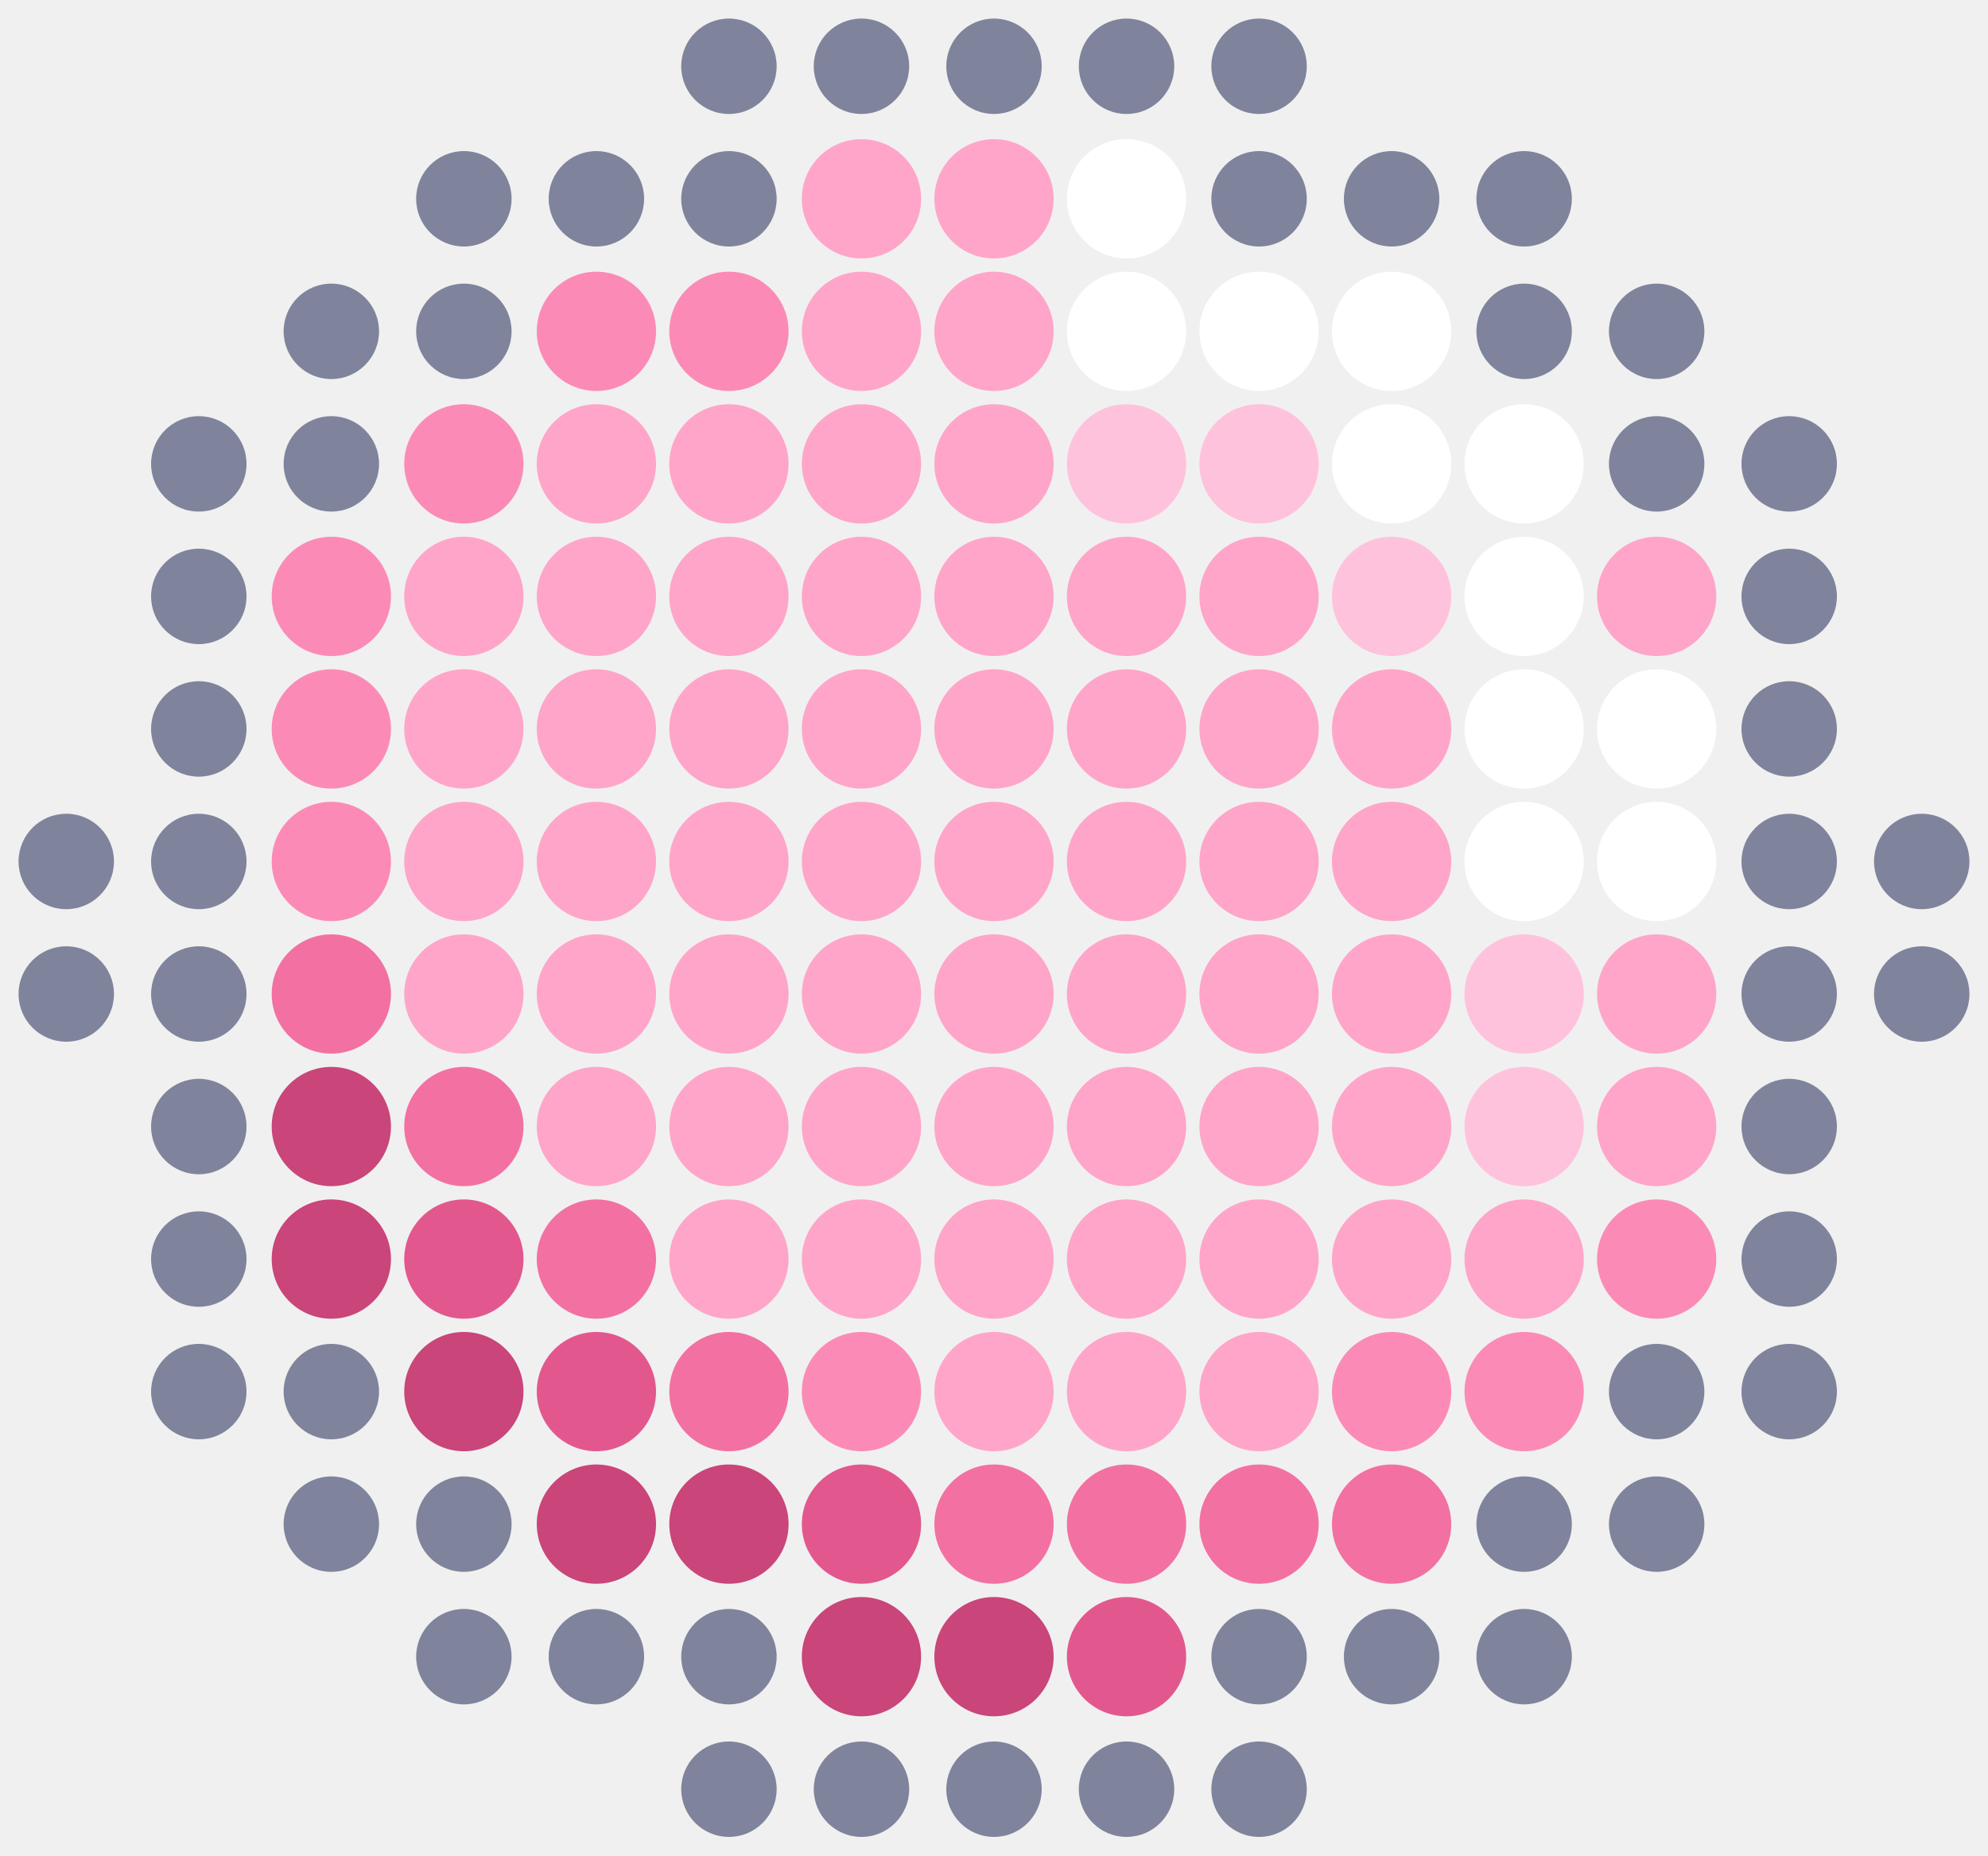
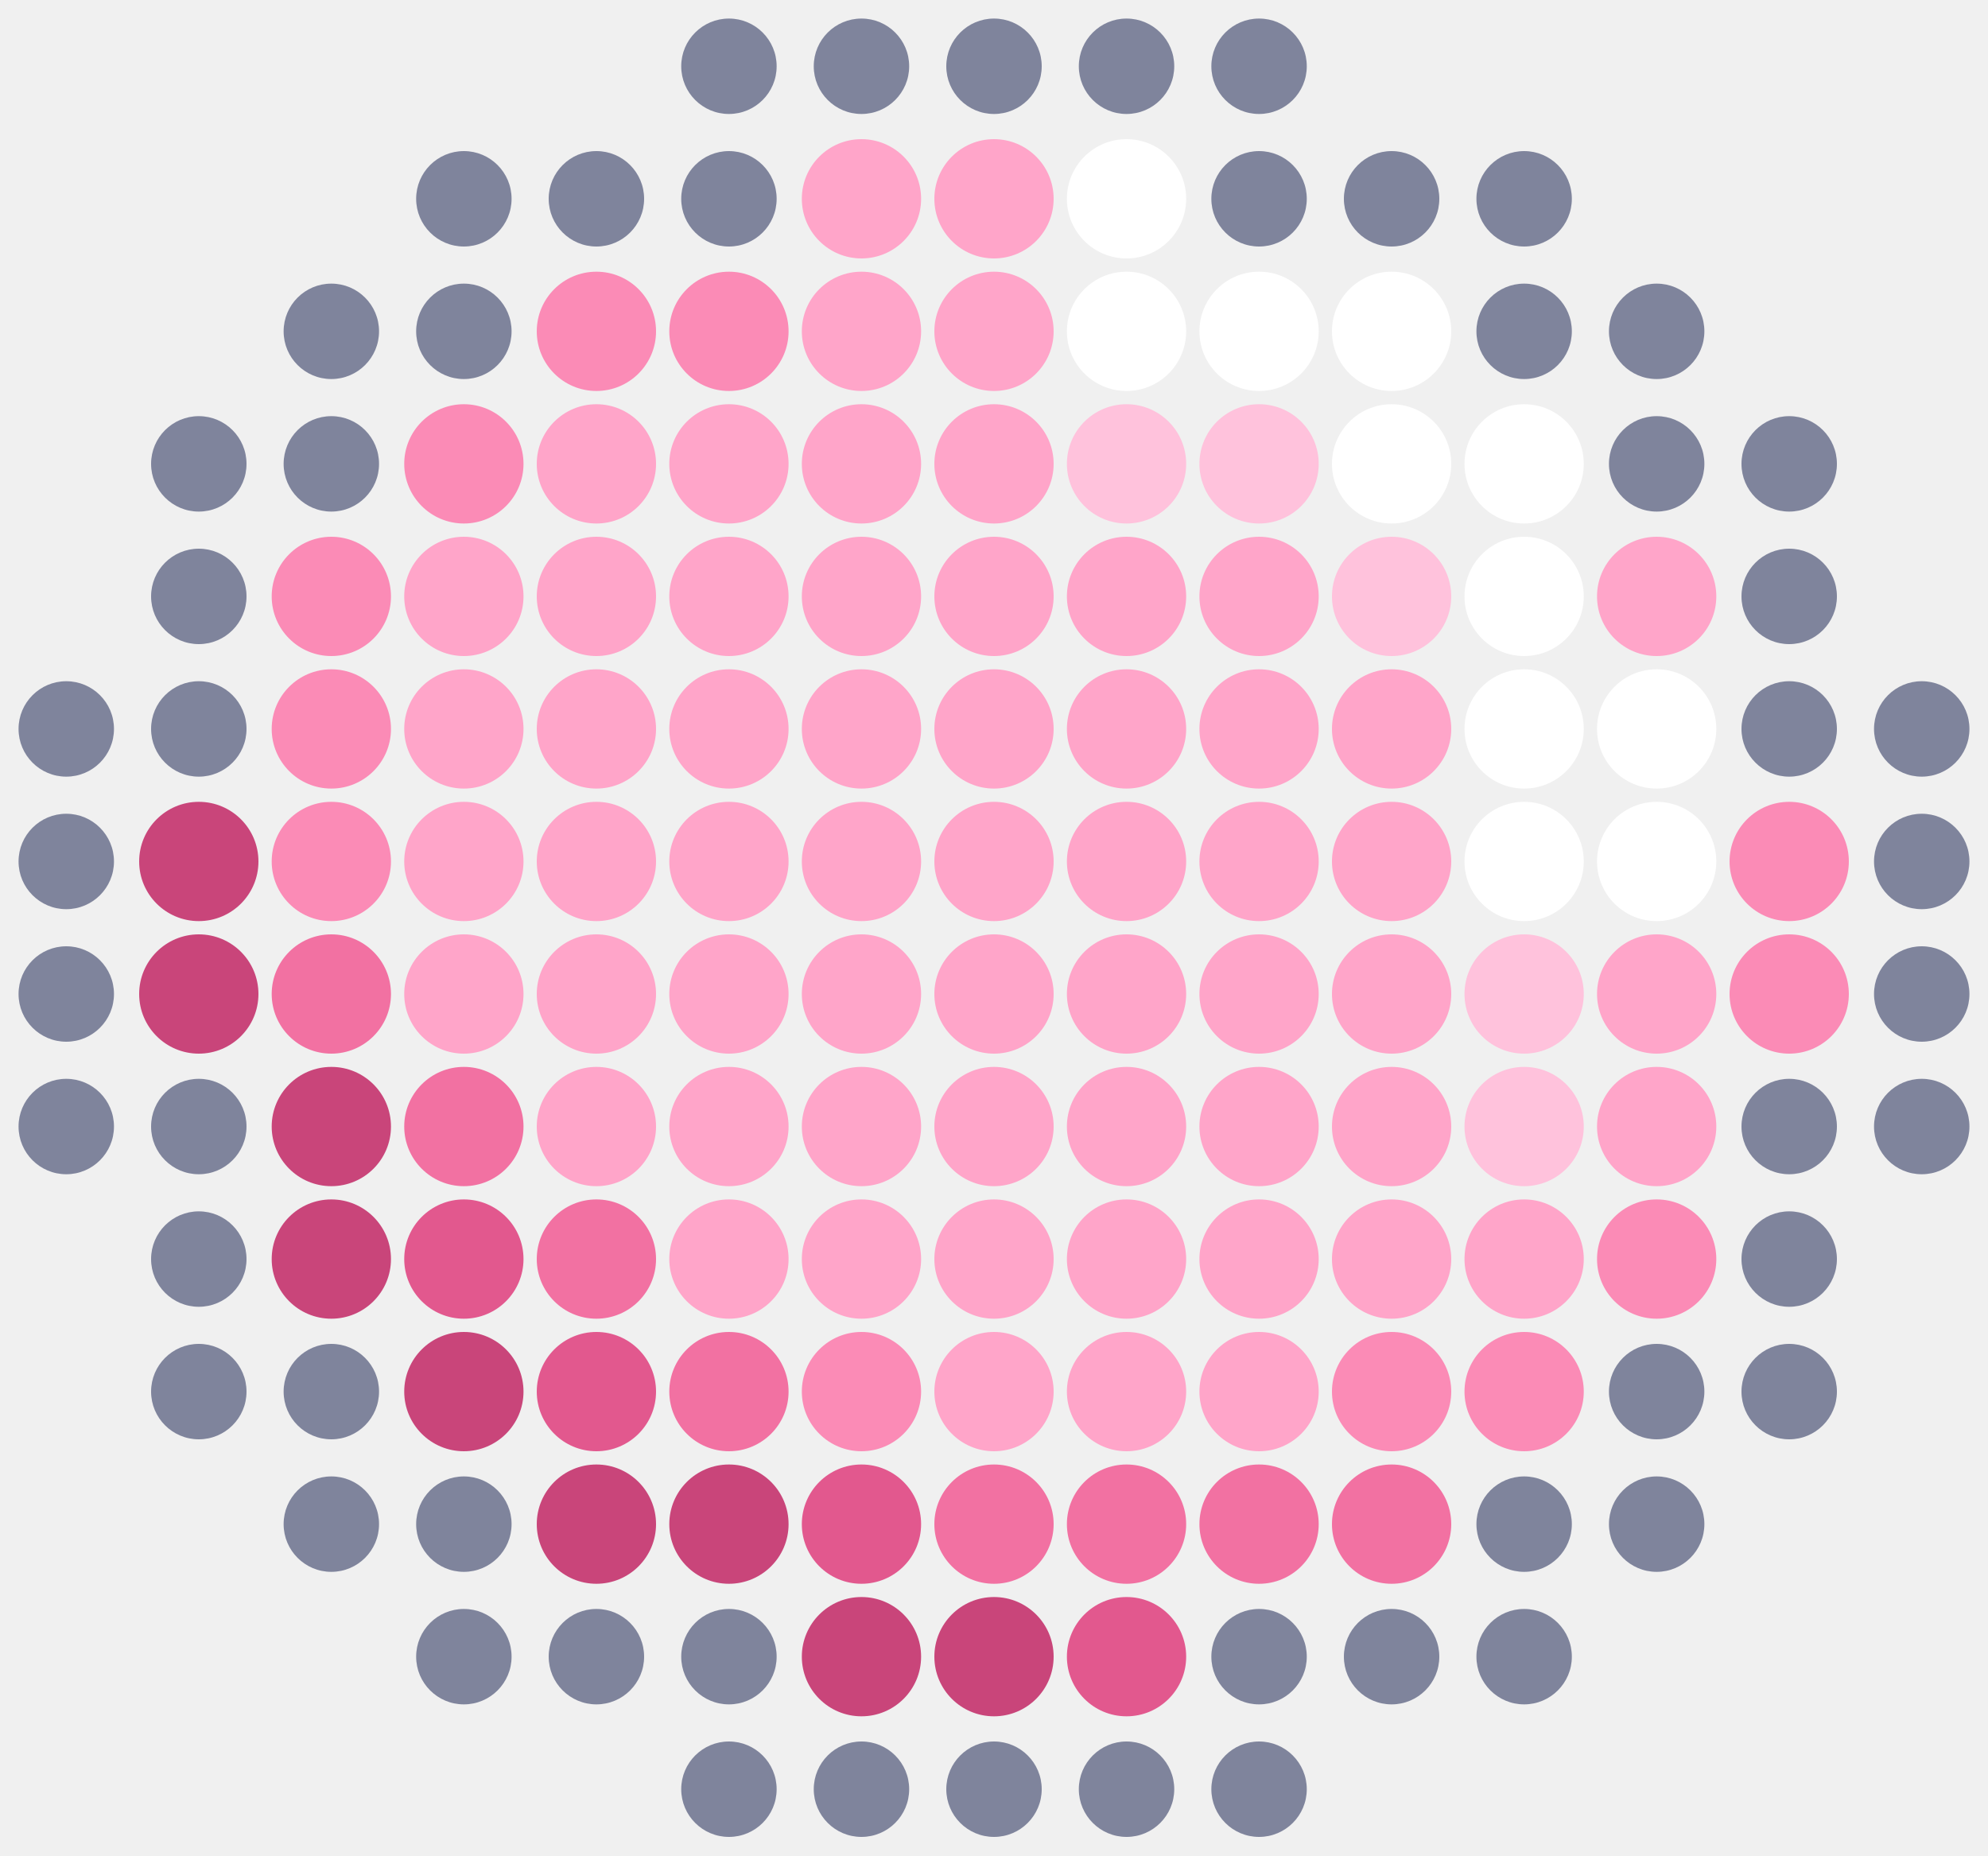
<svg xmlns="http://www.w3.org/2000/svg" width="180" height="168" viewBox="0 0 15 14" role="img" aria-label="bubblegit">
-   <path d="M5.14 0.5a0.36 0.36 0 1 0 0.72 0a0.36 0.36 0 1 0 -0.72 0M6.14 0.5a0.36 0.36 0 1 0 0.72 0a0.36 0.36 0 1 0 -0.72 0M7.14 0.5a0.36 0.36 0 1 0 0.72 0a0.36 0.36 0 1 0 -0.72 0M8.14 0.5a0.36 0.36 0 1 0 0.72 0a0.36 0.36 0 1 0 -0.72 0M9.14 0.5a0.36 0.36 0 1 0 0.72 0a0.36 0.36 0 1 0 -0.72 0M3.14 1.5a0.36 0.36 0 1 0 0.72 0a0.36 0.36 0 1 0 -0.72 0M4.14 1.5a0.36 0.36 0 1 0 0.72 0a0.36 0.36 0 1 0 -0.72 0M5.14 1.5a0.36 0.36 0 1 0 0.72 0a0.36 0.36 0 1 0 -0.72 0M9.14 1.5a0.36 0.36 0 1 0 0.72 0a0.36 0.36 0 1 0 -0.72 0M10.14 1.5a0.36 0.36 0 1 0 0.72 0a0.36 0.36 0 1 0 -0.72 0M11.14 1.5a0.36 0.36 0 1 0 0.72 0a0.36 0.36 0 1 0 -0.72 0M2.14 2.5a0.36 0.36 0 1 0 0.72 0a0.36 0.36 0 1 0 -0.72 0M3.14 2.5a0.36 0.36 0 1 0 0.72 0a0.36 0.36 0 1 0 -0.72 0M11.14 2.5a0.36 0.36 0 1 0 0.72 0a0.36 0.36 0 1 0 -0.72 0M12.14 2.5a0.36 0.36 0 1 0 0.72 0a0.36 0.36 0 1 0 -0.72 0M1.14 3.5a0.36 0.36 0 1 0 0.72 0a0.36 0.36 0 1 0 -0.72 0M2.14 3.5a0.36 0.36 0 1 0 0.72 0a0.36 0.36 0 1 0 -0.72 0M12.14 3.5a0.36 0.36 0 1 0 0.72 0a0.36 0.36 0 1 0 -0.72 0M13.14 3.5a0.36 0.36 0 1 0 0.72 0a0.36 0.36 0 1 0 -0.72 0M1.14 4.5a0.36 0.36 0 1 0 0.72 0a0.36 0.36 0 1 0 -0.72 0M13.14 4.5a0.36 0.36 0 1 0 0.72 0a0.36 0.36 0 1 0 -0.72 0M1.14 5.5a0.36 0.36 0 1 0 0.72 0a0.36 0.36 0 1 0 -0.72 0M13.14 5.5a0.36 0.36 0 1 0 0.72 0a0.36 0.36 0 1 0 -0.72 0M0.14 6.5a0.36 0.36 0 1 0 0.72 0a0.36 0.36 0 1 0 -0.72 0M1.14 6.5a0.36 0.36 0 1 0 0.72 0a0.36 0.36 0 1 0 -0.72 0M13.14 6.5a0.36 0.36 0 1 0 0.72 0a0.36 0.36 0 1 0 -0.72 0M14.14 6.5a0.36 0.36 0 1 0 0.72 0a0.36 0.36 0 1 0 -0.72 0M0.14 7.5a0.36 0.36 0 1 0 0.72 0a0.36 0.36 0 1 0 -0.72 0M1.14 7.5a0.36 0.36 0 1 0 0.72 0a0.36 0.36 0 1 0 -0.72 0M13.14 7.5a0.36 0.36 0 1 0 0.72 0a0.36 0.36 0 1 0 -0.72 0M14.14 7.5a0.36 0.36 0 1 0 0.72 0a0.36 0.36 0 1 0 -0.72 0M1.14 8.5a0.36 0.36 0 1 0 0.72 0a0.36 0.36 0 1 0 -0.72 0M13.14 8.5a0.36 0.36 0 1 0 0.72 0a0.36 0.36 0 1 0 -0.72 0M1.14 9.5a0.36 0.36 0 1 0 0.72 0a0.36 0.36 0 1 0 -0.72 0M13.14 9.5a0.36 0.36 0 1 0 0.72 0a0.36 0.36 0 1 0 -0.72 0M1.14 10.5a0.36 0.36 0 1 0 0.72 0a0.36 0.36 0 1 0 -0.72 0M2.14 10.5a0.36 0.36 0 1 0 0.72 0a0.36 0.36 0 1 0 -0.72 0M12.14 10.5a0.36 0.36 0 1 0 0.72 0a0.36 0.36 0 1 0 -0.72 0M13.14 10.5a0.36 0.36 0 1 0 0.72 0a0.36 0.36 0 1 0 -0.72 0M2.14 11.5a0.36 0.36 0 1 0 0.72 0a0.36 0.36 0 1 0 -0.72 0M3.14 11.5a0.36 0.36 0 1 0 0.72 0a0.36 0.36 0 1 0 -0.72 0M11.14 11.5a0.36 0.36 0 1 0 0.72 0a0.36 0.36 0 1 0 -0.72 0M12.14 11.5a0.36 0.36 0 1 0 0.72 0a0.36 0.36 0 1 0 -0.72 0M3.14 12.5a0.36 0.36 0 1 0 0.72 0a0.36 0.36 0 1 0 -0.72 0M4.14 12.5a0.36 0.36 0 1 0 0.72 0a0.36 0.36 0 1 0 -0.72 0M5.14 12.5a0.36 0.36 0 1 0 0.72 0a0.36 0.36 0 1 0 -0.72 0M9.14 12.5a0.36 0.36 0 1 0 0.72 0a0.36 0.36 0 1 0 -0.72 0M10.14 12.5a0.36 0.36 0 1 0 0.72 0a0.36 0.36 0 1 0 -0.72 0M11.14 12.5a0.36 0.36 0 1 0 0.72 0a0.36 0.36 0 1 0 -0.72 0M5.14 13.5a0.36 0.36 0 1 0 0.72 0a0.36 0.36 0 1 0 -0.72 0M6.14 13.5a0.36 0.36 0 1 0 0.72 0a0.36 0.36 0 1 0 -0.72 0M7.14 13.5a0.36 0.36 0 1 0 0.72 0a0.36 0.36 0 1 0 -0.72 0M8.14 13.5a0.36 0.36 0 1 0 0.72 0a0.36 0.36 0 1 0 -0.72 0M9.14 13.5a0.36 0.36 0 1 0 0.72 0a0.36 0.36 0 1 0 -0.72 0" fill="#7f849c" />
+   <path d="M5.14 0.5a0.36 0.36 0 1 0 0.72 0a0.36 0.36 0 1 0 -0.72 0M6.14 0.5a0.36 0.36 0 1 0 0.72 0a0.36 0.36 0 1 0 -0.72 0M7.14 0.5a0.36 0.36 0 1 0 0.72 0a0.36 0.36 0 1 0 -0.72 0M8.14 0.5a0.36 0.36 0 1 0 0.72 0a0.36 0.36 0 1 0 -0.72 0M9.14 0.5a0.36 0.36 0 1 0 0.72 0a0.36 0.36 0 1 0 -0.72 0M3.14 1.5a0.36 0.36 0 1 0 0.72 0a0.36 0.36 0 1 0 -0.72 0M4.14 1.5a0.36 0.36 0 1 0 0.72 0a0.36 0.36 0 1 0 -0.72 0M5.14 1.5a0.36 0.36 0 1 0 0.72 0a0.36 0.36 0 1 0 -0.72 0M9.14 1.5a0.36 0.36 0 1 0 0.72 0a0.36 0.36 0 1 0 -0.72 0M10.14 1.5a0.36 0.36 0 1 0 0.72 0a0.36 0.36 0 1 0 -0.72 0M11.14 1.5a0.36 0.36 0 1 0 0.72 0a0.36 0.36 0 1 0 -0.72 0M2.14 2.5a0.36 0.36 0 1 0 0.72 0a0.36 0.36 0 1 0 -0.72 0M3.14 2.5a0.36 0.36 0 1 0 0.72 0a0.36 0.36 0 1 0 -0.72 0M11.14 2.5a0.36 0.36 0 1 0 0.72 0a0.36 0.36 0 1 0 -0.72 0M12.14 2.5a0.36 0.36 0 1 0 0.72 0a0.36 0.36 0 1 0 -0.72 0M1.14 3.5a0.36 0.36 0 1 0 0.72 0a0.36 0.36 0 1 0 -0.72 0M2.14 3.5a0.36 0.36 0 1 0 0.72 0a0.36 0.36 0 1 0 -0.72 0M12.14 3.5a0.36 0.36 0 1 0 0.72 0a0.36 0.36 0 1 0 -0.72 0M13.14 3.5a0.36 0.36 0 1 0 0.72 0a0.36 0.36 0 1 0 -0.72 0M1.14 4.5a0.36 0.36 0 1 0 0.72 0a0.36 0.36 0 1 0 -0.72 0M13.14 4.5a0.36 0.36 0 1 0 0.72 0a0.36 0.36 0 1 0 -0.72 0M0.14 5.5a0.36 0.36 0 1 0 0.72 0a0.36 0.36 0 1 0 -0.72 0M1.14 5.5a0.36 0.36 0 1 0 0.72 0a0.36 0.36 0 1 0 -0.72 0M13.14 5.5a0.36 0.36 0 1 0 0.72 0a0.36 0.36 0 1 0 -0.72 0M14.14 5.5a0.36 0.36 0 1 0 0.72 0a0.36 0.36 0 1 0 -0.72 0M0.14 6.5a0.36 0.36 0 1 0 0.72 0a0.36 0.36 0 1 0 -0.72 0M14.14 6.5a0.36 0.36 0 1 0 0.72 0a0.36 0.36 0 1 0 -0.72 0M0.14 7.5a0.36 0.36 0 1 0 0.72 0a0.36 0.36 0 1 0 -0.72 0M14.14 7.5a0.36 0.36 0 1 0 0.72 0a0.36 0.36 0 1 0 -0.72 0M0.14 8.5a0.36 0.36 0 1 0 0.72 0a0.36 0.36 0 1 0 -0.72 0M1.14 8.5a0.36 0.36 0 1 0 0.72 0a0.36 0.36 0 1 0 -0.72 0M13.14 8.5a0.36 0.36 0 1 0 0.72 0a0.36 0.36 0 1 0 -0.72 0M14.14 8.5a0.36 0.36 0 1 0 0.72 0a0.36 0.36 0 1 0 -0.72 0M1.14 9.5a0.36 0.36 0 1 0 0.72 0a0.36 0.36 0 1 0 -0.72 0M13.14 9.5a0.36 0.36 0 1 0 0.72 0a0.36 0.36 0 1 0 -0.72 0M1.14 10.5a0.36 0.36 0 1 0 0.72 0a0.36 0.36 0 1 0 -0.72 0M2.14 10.5a0.36 0.36 0 1 0 0.72 0a0.36 0.36 0 1 0 -0.72 0M12.14 10.5a0.36 0.36 0 1 0 0.72 0a0.36 0.36 0 1 0 -0.72 0M13.14 10.5a0.36 0.36 0 1 0 0.72 0a0.36 0.36 0 1 0 -0.72 0M2.14 11.5a0.36 0.36 0 1 0 0.72 0a0.36 0.36 0 1 0 -0.72 0M3.14 11.5a0.36 0.36 0 1 0 0.72 0a0.36 0.36 0 1 0 -0.72 0M11.14 11.5a0.36 0.36 0 1 0 0.72 0a0.36 0.36 0 1 0 -0.72 0M12.14 11.5a0.36 0.36 0 1 0 0.72 0a0.36 0.36 0 1 0 -0.72 0M3.14 12.5a0.36 0.36 0 1 0 0.72 0a0.36 0.36 0 1 0 -0.72 0M4.14 12.5a0.36 0.36 0 1 0 0.72 0a0.36 0.36 0 1 0 -0.72 0M5.14 12.5a0.36 0.36 0 1 0 0.72 0a0.36 0.36 0 1 0 -0.72 0M9.14 12.5a0.36 0.36 0 1 0 0.72 0a0.36 0.36 0 1 0 -0.72 0M10.14 12.5a0.36 0.36 0 1 0 0.72 0a0.36 0.36 0 1 0 -0.72 0M11.14 12.5a0.36 0.36 0 1 0 0.72 0a0.36 0.36 0 1 0 -0.72 0M5.14 13.5a0.36 0.36 0 1 0 0.72 0a0.36 0.36 0 1 0 -0.72 0M6.14 13.5a0.36 0.36 0 1 0 0.72 0a0.36 0.36 0 1 0 -0.72 0M7.14 13.5a0.36 0.36 0 1 0 0.72 0a0.36 0.36 0 1 0 -0.72 0M8.14 13.5a0.36 0.36 0 1 0 0.72 0a0.36 0.36 0 1 0 -0.72 0M9.14 13.5a0.36 0.36 0 1 0 0.72 0a0.36 0.36 0 1 0 -0.72 0" fill="#7f849c" />
  <path fill="#ffa5c9" d="M6.05 1.5a0.45 0.45 0 1 0 0.9 0a0.45 0.45 0 1 0 -0.9 0M7.05 1.5a0.45 0.45 0 1 0 0.9 0a0.45 0.45 0 1 0 -0.9 0M6.05 2.5a0.45 0.45 0 1 0 0.9 0a0.45 0.45 0 1 0 -0.9 0M7.05 2.5a0.45 0.45 0 1 0 0.9 0a0.45 0.45 0 1 0 -0.9 0M4.05 3.5a0.45 0.45 0 1 0 0.9 0a0.45 0.45 0 1 0 -0.9 0M5.05 3.5a0.45 0.45 0 1 0 0.9 0a0.45 0.45 0 1 0 -0.9 0M6.05 3.5a0.45 0.45 0 1 0 0.9 0a0.45 0.45 0 1 0 -0.9 0M7.05 3.5a0.45 0.45 0 1 0 0.9 0a0.45 0.45 0 1 0 -0.9 0M3.05 4.5a0.45 0.45 0 1 0 0.9 0a0.45 0.45 0 1 0 -0.9 0M4.05 4.5a0.45 0.45 0 1 0 0.9 0a0.45 0.45 0 1 0 -0.9 0M5.05 4.5a0.45 0.45 0 1 0 0.9 0a0.45 0.45 0 1 0 -0.9 0M6.05 4.5a0.45 0.45 0 1 0 0.9 0a0.45 0.45 0 1 0 -0.9 0M7.05 4.5a0.45 0.45 0 1 0 0.9 0a0.45 0.45 0 1 0 -0.9 0M8.05 4.5a0.45 0.45 0 1 0 0.9 0a0.45 0.45 0 1 0 -0.9 0M9.05 4.5a0.45 0.45 0 1 0 0.9 0a0.45 0.45 0 1 0 -0.9 0M12.05 4.5a0.45 0.45 0 1 0 0.9 0a0.45 0.45 0 1 0 -0.9 0M3.05 5.5a0.45 0.45 0 1 0 0.9 0a0.45 0.45 0 1 0 -0.9 0M4.05 5.5a0.45 0.45 0 1 0 0.9 0a0.45 0.45 0 1 0 -0.9 0M5.05 5.5a0.45 0.45 0 1 0 0.9 0a0.45 0.45 0 1 0 -0.9 0M6.05 5.5a0.45 0.45 0 1 0 0.9 0a0.45 0.45 0 1 0 -0.9 0M7.05 5.5a0.45 0.45 0 1 0 0.9 0a0.45 0.45 0 1 0 -0.9 0M8.05 5.5a0.45 0.45 0 1 0 0.9 0a0.45 0.45 0 1 0 -0.9 0M9.05 5.5a0.45 0.45 0 1 0 0.9 0a0.45 0.45 0 1 0 -0.9 0M10.05 5.5a0.45 0.45 0 1 0 0.9 0a0.45 0.45 0 1 0 -0.9 0M3.05 6.5a0.45 0.45 0 1 0 0.9 0a0.45 0.45 0 1 0 -0.9 0M4.05 6.5a0.45 0.45 0 1 0 0.9 0a0.45 0.45 0 1 0 -0.9 0M5.05 6.5a0.45 0.45 0 1 0 0.9 0a0.45 0.45 0 1 0 -0.9 0M6.05 6.5a0.45 0.45 0 1 0 0.9 0a0.45 0.45 0 1 0 -0.9 0M7.05 6.5a0.45 0.45 0 1 0 0.9 0a0.45 0.45 0 1 0 -0.9 0M8.05 6.5a0.45 0.45 0 1 0 0.9 0a0.45 0.45 0 1 0 -0.9 0M9.05 6.5a0.45 0.45 0 1 0 0.9 0a0.45 0.45 0 1 0 -0.9 0M10.05 6.5a0.45 0.45 0 1 0 0.9 0a0.45 0.45 0 1 0 -0.9 0M3.05 7.5a0.45 0.45 0 1 0 0.9 0a0.45 0.45 0 1 0 -0.9 0M4.05 7.5a0.45 0.45 0 1 0 0.9 0a0.45 0.45 0 1 0 -0.9 0M5.05 7.5a0.45 0.45 0 1 0 0.9 0a0.45 0.45 0 1 0 -0.9 0M6.05 7.5a0.45 0.45 0 1 0 0.9 0a0.45 0.45 0 1 0 -0.9 0M7.05 7.5a0.45 0.45 0 1 0 0.9 0a0.45 0.45 0 1 0 -0.9 0M8.05 7.5a0.45 0.45 0 1 0 0.9 0a0.45 0.45 0 1 0 -0.9 0M9.05 7.5a0.45 0.45 0 1 0 0.9 0a0.45 0.45 0 1 0 -0.9 0M10.05 7.5a0.45 0.45 0 1 0 0.9 0a0.45 0.45 0 1 0 -0.9 0M12.05 7.5a0.45 0.45 0 1 0 0.9 0a0.45 0.45 0 1 0 -0.9 0M4.05 8.5a0.45 0.45 0 1 0 0.9 0a0.45 0.45 0 1 0 -0.9 0M5.05 8.5a0.45 0.45 0 1 0 0.9 0a0.45 0.45 0 1 0 -0.9 0M6.05 8.5a0.45 0.45 0 1 0 0.9 0a0.45 0.45 0 1 0 -0.9 0M7.05 8.5a0.45 0.45 0 1 0 0.9 0a0.45 0.45 0 1 0 -0.9 0M8.05 8.5a0.45 0.45 0 1 0 0.9 0a0.45 0.45 0 1 0 -0.9 0M9.05 8.5a0.45 0.45 0 1 0 0.9 0a0.45 0.45 0 1 0 -0.9 0M10.05 8.5a0.45 0.45 0 1 0 0.9 0a0.45 0.45 0 1 0 -0.9 0M12.05 8.5a0.45 0.45 0 1 0 0.9 0a0.45 0.45 0 1 0 -0.9 0M5.05 9.5a0.45 0.45 0 1 0 0.9 0a0.45 0.45 0 1 0 -0.9 0M6.05 9.5a0.45 0.45 0 1 0 0.9 0a0.45 0.45 0 1 0 -0.9 0M7.05 9.5a0.45 0.45 0 1 0 0.9 0a0.45 0.45 0 1 0 -0.9 0M8.05 9.5a0.45 0.45 0 1 0 0.9 0a0.45 0.45 0 1 0 -0.9 0M9.05 9.5a0.45 0.45 0 1 0 0.9 0a0.45 0.45 0 1 0 -0.9 0M10.05 9.5a0.45 0.45 0 1 0 0.9 0a0.45 0.45 0 1 0 -0.9 0M11.05 9.5a0.45 0.45 0 1 0 0.9 0a0.45 0.45 0 1 0 -0.9 0M7.05 10.5a0.45 0.45 0 1 0 0.9 0a0.45 0.45 0 1 0 -0.9 0M8.05 10.5a0.45 0.45 0 1 0 0.9 0a0.45 0.45 0 1 0 -0.9 0M9.05 10.5a0.45 0.45 0 1 0 0.9 0a0.45 0.45 0 1 0 -0.9 0" />
  <path fill="#ffffff" d="M8.05 1.5a0.45 0.45 0 1 0 0.9 0a0.45 0.45 0 1 0 -0.9 0M8.05 2.5a0.45 0.45 0 1 0 0.9 0a0.45 0.45 0 1 0 -0.9 0M9.05 2.5a0.45 0.45 0 1 0 0.9 0a0.45 0.45 0 1 0 -0.9 0M10.05 2.5a0.45 0.45 0 1 0 0.9 0a0.45 0.45 0 1 0 -0.9 0M10.05 3.5a0.45 0.45 0 1 0 0.9 0a0.45 0.45 0 1 0 -0.9 0M11.05 3.5a0.45 0.45 0 1 0 0.9 0a0.45 0.45 0 1 0 -0.9 0M11.05 4.5a0.45 0.45 0 1 0 0.9 0a0.45 0.45 0 1 0 -0.9 0M11.05 5.5a0.45 0.45 0 1 0 0.9 0a0.45 0.45 0 1 0 -0.9 0M12.05 5.5a0.45 0.45 0 1 0 0.9 0a0.45 0.45 0 1 0 -0.9 0M11.05 6.5a0.45 0.45 0 1 0 0.9 0a0.45 0.45 0 1 0 -0.9 0M12.05 6.5a0.45 0.45 0 1 0 0.9 0a0.45 0.45 0 1 0 -0.9 0" />
-   <path fill="#fb8bb6" d="M4.05 2.5a0.45 0.45 0 1 0 0.9 0a0.45 0.45 0 1 0 -0.9 0M5.05 2.5a0.45 0.45 0 1 0 0.9 0a0.45 0.45 0 1 0 -0.9 0M3.05 3.5a0.45 0.45 0 1 0 0.9 0a0.45 0.45 0 1 0 -0.9 0M2.05 4.5a0.45 0.45 0 1 0 0.9 0a0.45 0.45 0 1 0 -0.9 0M2.05 5.5a0.45 0.45 0 1 0 0.9 0a0.45 0.45 0 1 0 -0.9 0M2.05 6.5a0.45 0.45 0 1 0 0.9 0a0.45 0.45 0 1 0 -0.9 0M12.05 9.5a0.45 0.45 0 1 0 0.9 0a0.45 0.45 0 1 0 -0.9 0M6.05 10.5a0.45 0.45 0 1 0 0.9 0a0.45 0.45 0 1 0 -0.9 0M10.05 10.5a0.45 0.45 0 1 0 0.9 0a0.45 0.45 0 1 0 -0.9 0M11.05 10.5a0.45 0.45 0 1 0 0.9 0a0.45 0.45 0 1 0 -0.9 0" />
+   <path fill="#fb8bb6" d="M4.05 2.5a0.45 0.45 0 1 0 0.9 0a0.45 0.45 0 1 0 -0.9 0M5.05 2.5a0.45 0.45 0 1 0 0.9 0a0.45 0.45 0 1 0 -0.9 0M3.05 3.5a0.45 0.45 0 1 0 0.9 0a0.45 0.45 0 1 0 -0.9 0M2.05 4.5a0.45 0.45 0 1 0 0.9 0a0.45 0.45 0 1 0 -0.9 0M2.05 5.5a0.45 0.45 0 1 0 0.9 0a0.45 0.45 0 1 0 -0.9 0M2.05 6.5a0.45 0.45 0 1 0 0.9 0a0.45 0.45 0 1 0 -0.9 0M13.05 6.5a0.45 0.45 0 1 0 0.9 0a0.45 0.45 0 1 0 -0.9 0M13.05 7.5a0.45 0.45 0 1 0 0.9 0a0.45 0.45 0 1 0 -0.9 0M12.05 9.5a0.45 0.45 0 1 0 0.9 0a0.45 0.45 0 1 0 -0.9 0M6.05 10.5a0.45 0.45 0 1 0 0.9 0a0.45 0.45 0 1 0 -0.9 0M10.05 10.5a0.45 0.45 0 1 0 0.9 0a0.45 0.45 0 1 0 -0.9 0M11.05 10.5a0.45 0.45 0 1 0 0.9 0a0.45 0.45 0 1 0 -0.9 0" />
  <path fill="#ffc2dc" d="M8.05 3.5a0.45 0.45 0 1 0 0.9 0a0.45 0.45 0 1 0 -0.9 0M9.05 3.5a0.45 0.45 0 1 0 0.9 0a0.45 0.45 0 1 0 -0.9 0M10.05 4.5a0.45 0.45 0 1 0 0.9 0a0.45 0.45 0 1 0 -0.9 0M11.05 7.5a0.45 0.45 0 1 0 0.9 0a0.45 0.45 0 1 0 -0.9 0M11.05 8.5a0.45 0.45 0 1 0 0.9 0a0.45 0.45 0 1 0 -0.9 0" />
+   <path fill="#c9457a" d="M1.05 6.5a0.45 0.45 0 1 0 0.9 0a0.45 0.45 0 1 0 -0.9 0M1.05 7.5a0.45 0.45 0 1 0 0.9 0a0.45 0.45 0 1 0 -0.9 0M2.05 8.5a0.45 0.45 0 1 0 0.9 0a0.45 0.45 0 1 0 -0.9 0M2.05 9.5a0.45 0.45 0 1 0 0.9 0a0.45 0.45 0 1 0 -0.9 0M3.05 10.5a0.45 0.45 0 1 0 0.9 0a0.45 0.45 0 1 0 -0.9 0M4.05 11.5a0.45 0.45 0 1 0 0.9 0a0.45 0.45 0 1 0 -0.9 0M5.05 11.5a0.45 0.45 0 1 0 0.9 0a0.45 0.45 0 1 0 -0.9 0M6.05 12.5a0.45 0.45 0 1 0 0.9 0a0.45 0.45 0 1 0 -0.9 0M7.05 12.5a0.45 0.45 0 1 0 0.9 0a0.45 0.45 0 1 0 -0.9 0" />
  <path fill="#f271a2" d="M2.05 7.5a0.45 0.45 0 1 0 0.9 0a0.45 0.45 0 1 0 -0.9 0M3.05 8.5a0.45 0.45 0 1 0 0.9 0a0.45 0.45 0 1 0 -0.9 0M4.05 9.5a0.45 0.45 0 1 0 0.9 0a0.45 0.45 0 1 0 -0.9 0M5.05 10.5a0.45 0.45 0 1 0 0.9 0a0.45 0.45 0 1 0 -0.9 0M7.05 11.5a0.45 0.45 0 1 0 0.9 0a0.45 0.45 0 1 0 -0.9 0M8.05 11.5a0.45 0.45 0 1 0 0.9 0a0.45 0.45 0 1 0 -0.9 0M9.05 11.5a0.45 0.45 0 1 0 0.9 0a0.45 0.45 0 1 0 -0.9 0M10.05 11.5a0.45 0.45 0 1 0 0.9 0a0.45 0.45 0 1 0 -0.9 0" />
-   <path fill="#c9457a" d="M2.05 8.5a0.45 0.45 0 1 0 0.9 0a0.45 0.45 0 1 0 -0.9 0M2.05 9.5a0.45 0.45 0 1 0 0.9 0a0.45 0.45 0 1 0 -0.9 0M3.05 10.5a0.45 0.45 0 1 0 0.9 0a0.45 0.45 0 1 0 -0.9 0M4.05 11.5a0.45 0.45 0 1 0 0.9 0a0.45 0.45 0 1 0 -0.9 0M5.05 11.5a0.45 0.45 0 1 0 0.9 0a0.45 0.45 0 1 0 -0.9 0M6.05 12.5a0.45 0.45 0 1 0 0.9 0a0.45 0.45 0 1 0 -0.9 0M7.05 12.5a0.45 0.45 0 1 0 0.9 0a0.45 0.45 0 1 0 -0.9 0" />
  <path fill="#e2588e" d="M3.05 9.5a0.45 0.45 0 1 0 0.9 0a0.45 0.45 0 1 0 -0.9 0M4.05 10.5a0.45 0.45 0 1 0 0.9 0a0.45 0.45 0 1 0 -0.9 0M6.05 11.5a0.45 0.45 0 1 0 0.9 0a0.45 0.45 0 1 0 -0.9 0M8.05 12.5a0.45 0.45 0 1 0 0.9 0a0.45 0.45 0 1 0 -0.9 0" />
</svg>
